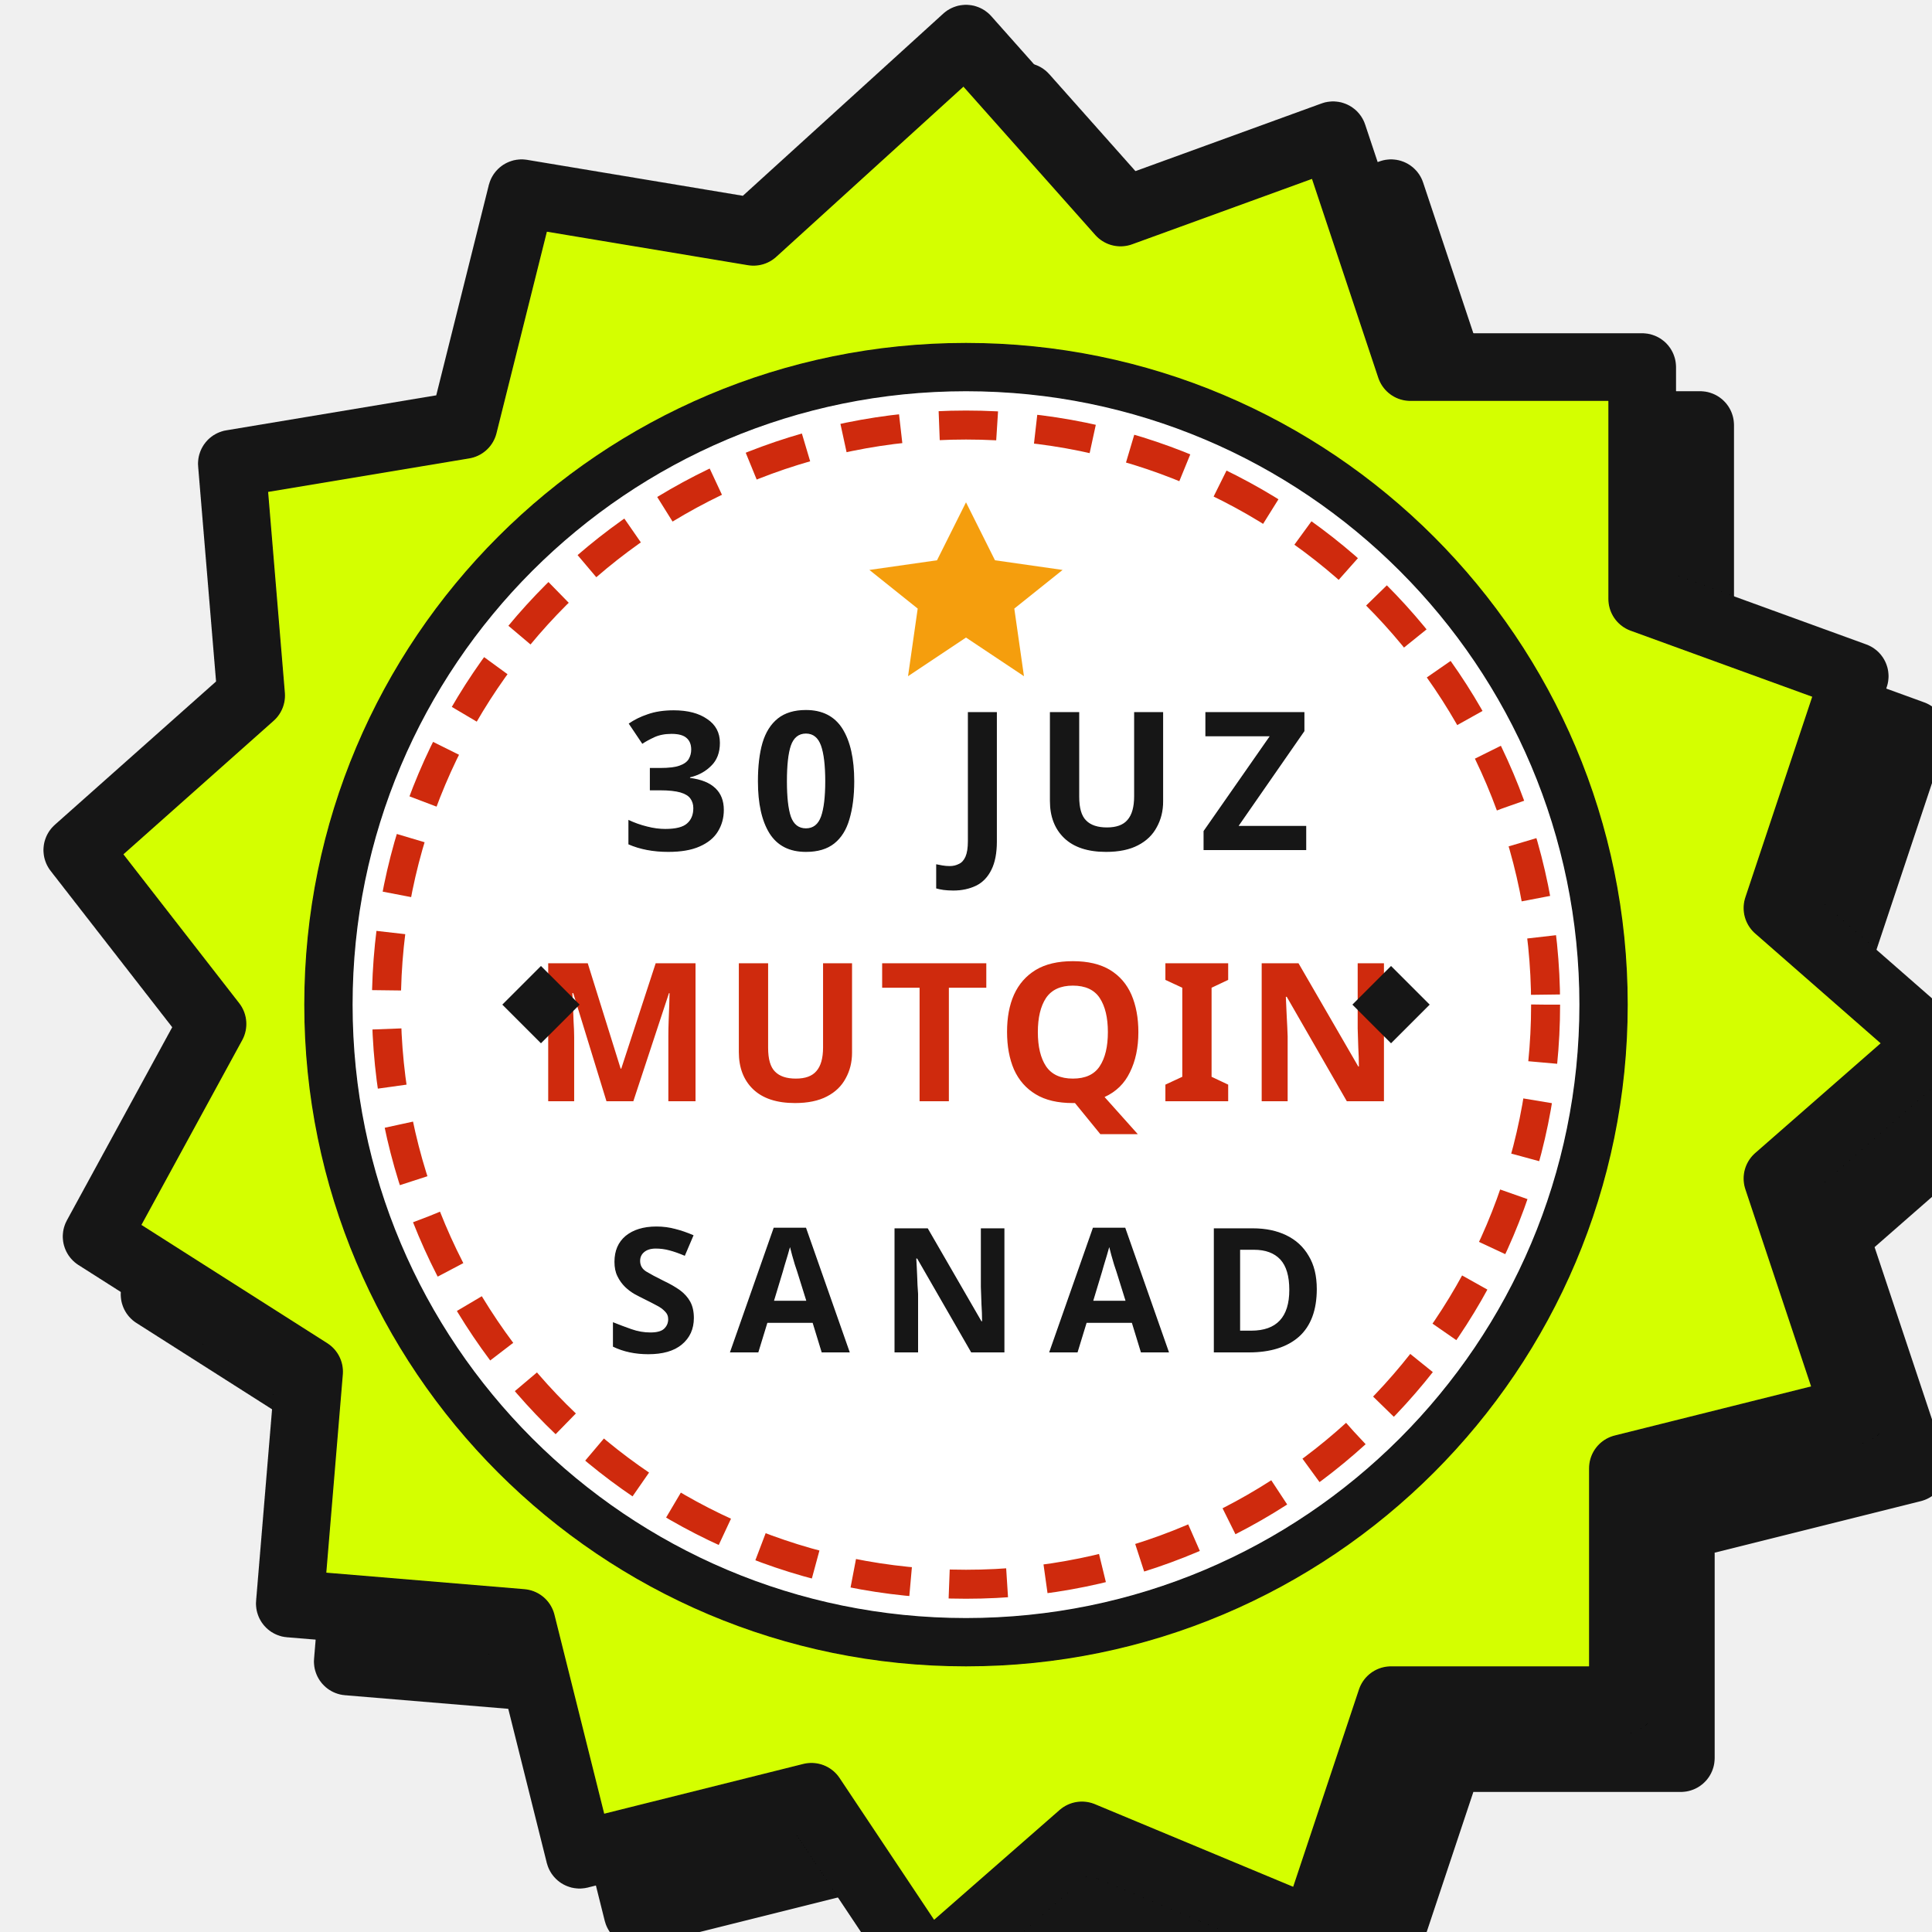
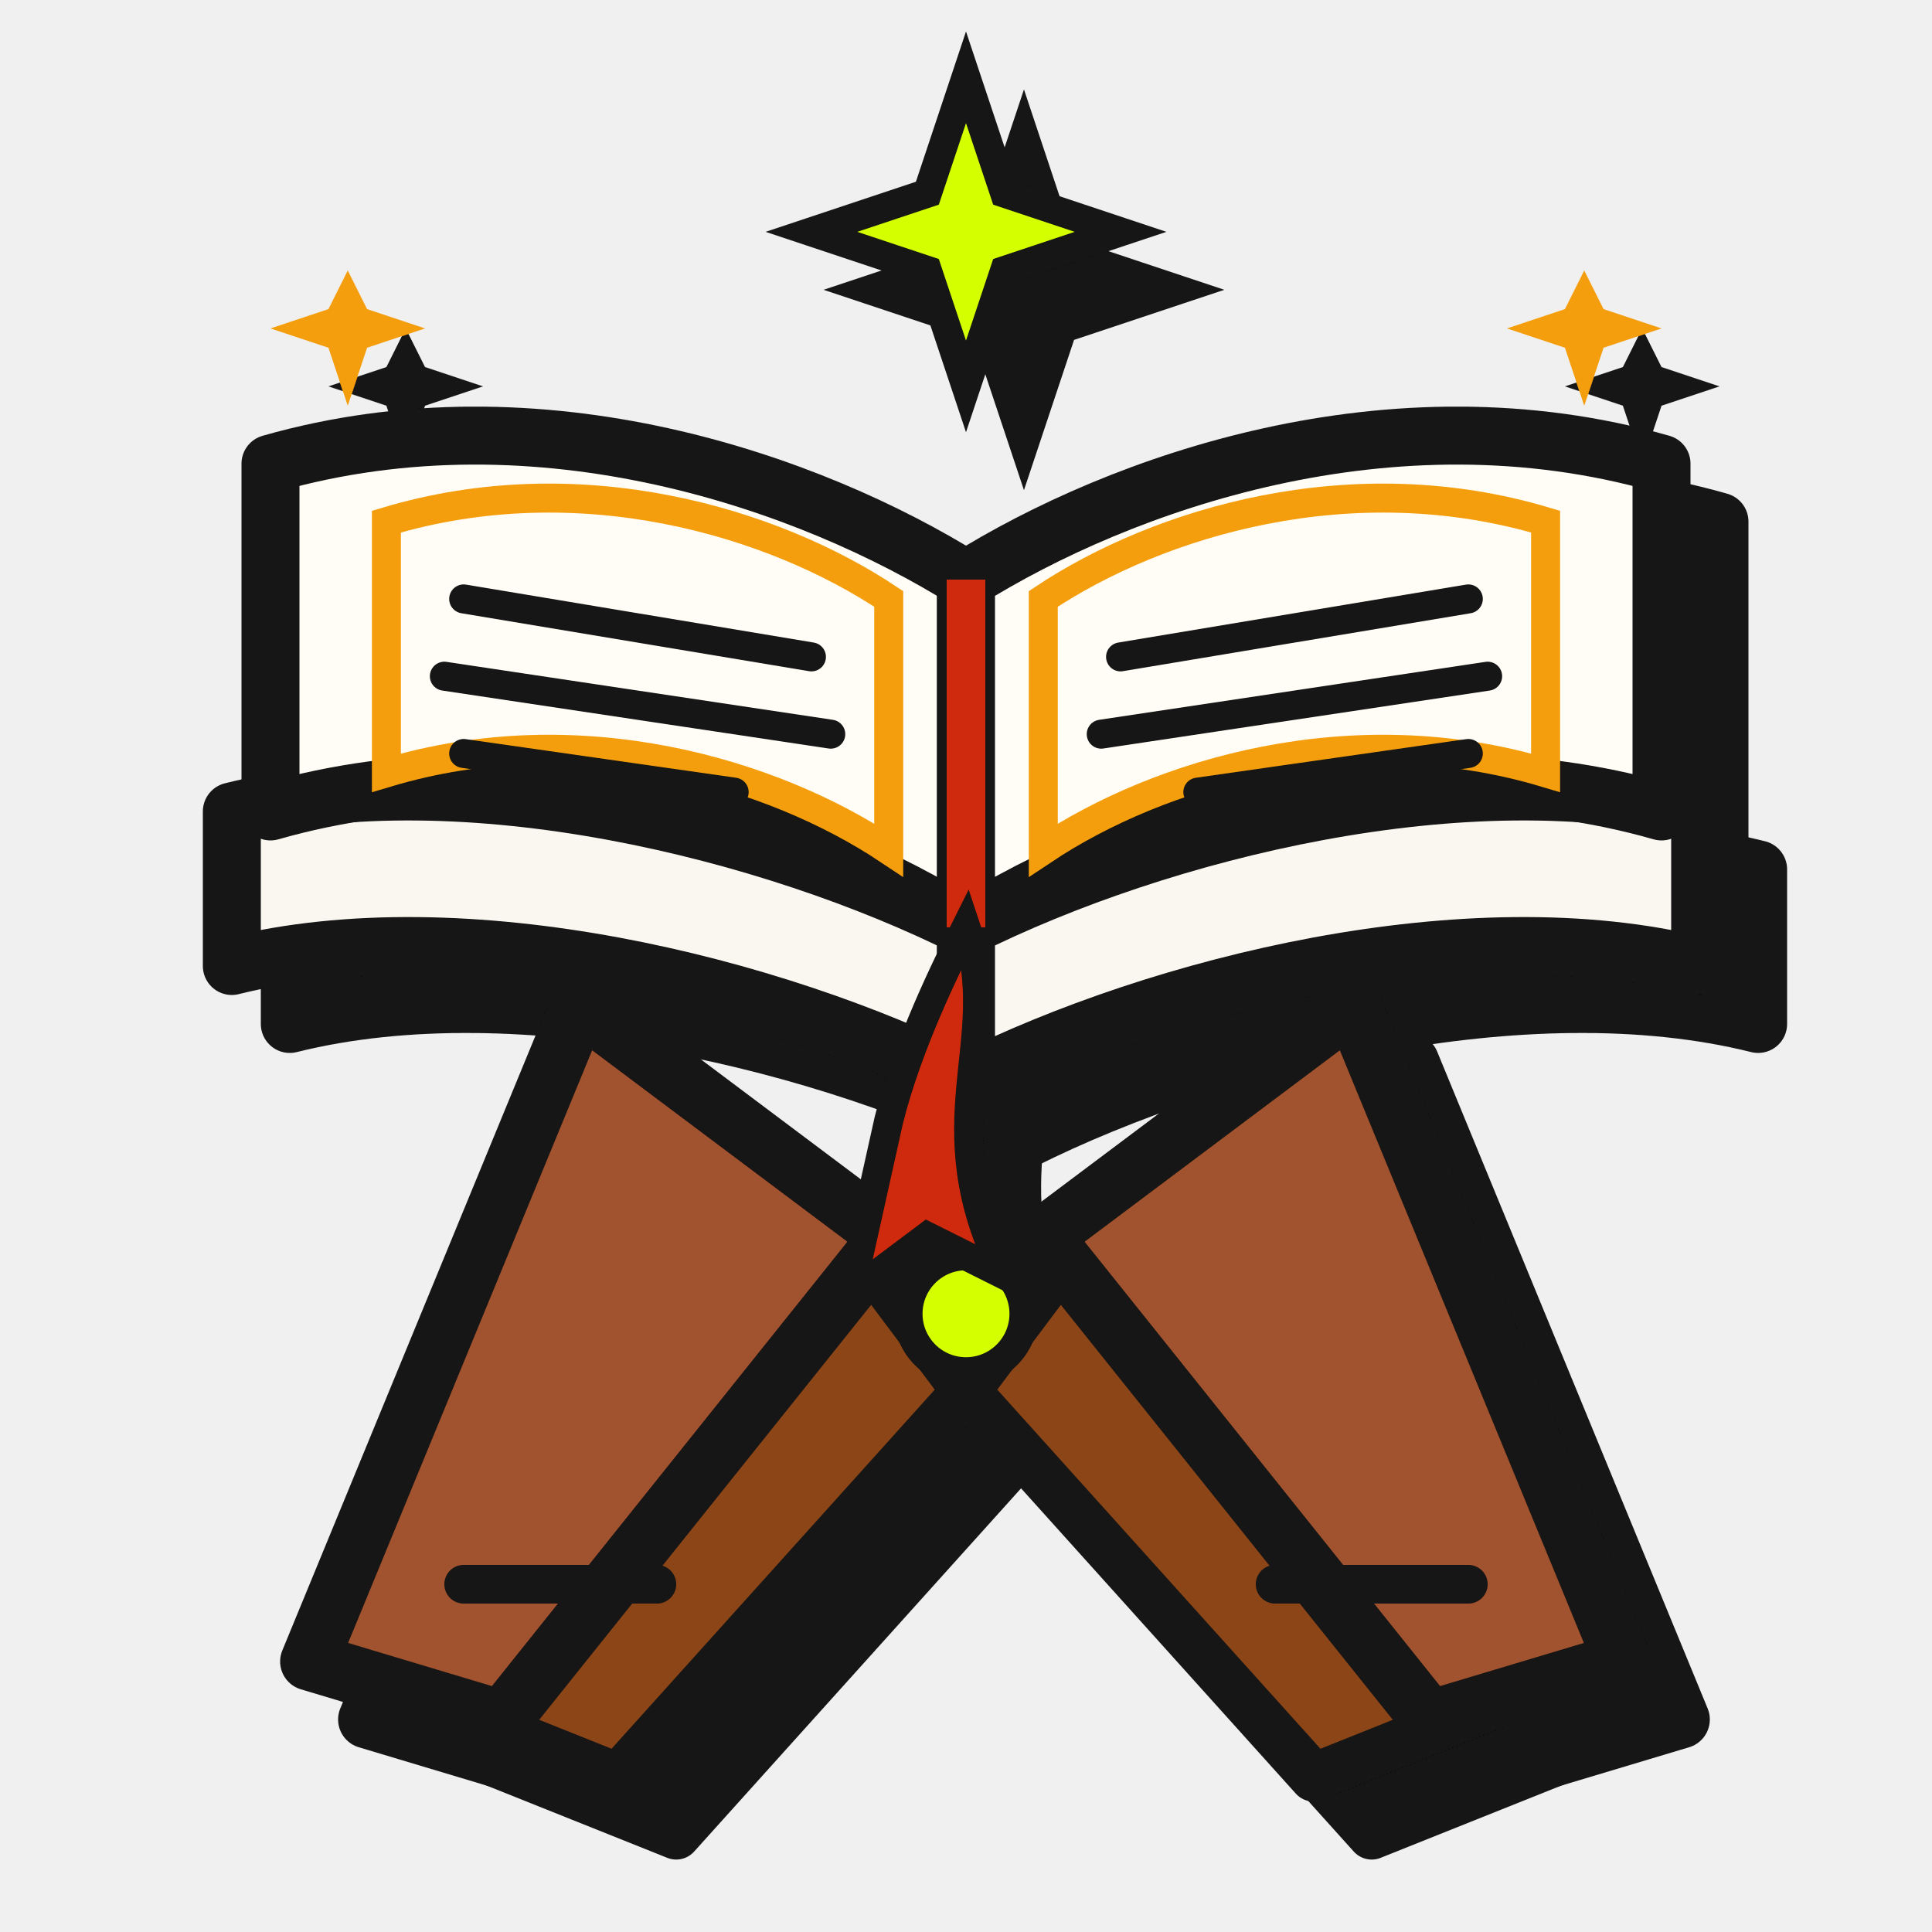
<svg xmlns="http://www.w3.org/2000/svg" viewBox="0 0 100 100" fill="none">
-   <g filter="drop-shadow(3px 3px 0px #121212)">
-     <path d="       M 50 2        L 58 11 L 69 7 L 73 19 L 85 19 L 85 31 L 96 35 L 92 47 L 100 54 L 92 61 L 96 73 L 84 76 L 84 88 L 72 88 L 68 100        L 56 95 L 48 102 L 42 93 L 30 96 L 27 84 L 15 83 L 16 71 L 5 64 L 11 53 L 4 44 L 13 36 L 12 24 L 24 22 L 27 10 L 39 12 Z     " fill="#D4FF00" stroke="#121212" stroke-width="3.5" stroke-linejoin="round" />
-     <circle cx="50" cy="52" r="33" fill="#FFFFFF" stroke="#121212" stroke-width="2.5" />
-     <circle cx="50" cy="52" r="30" fill="none" stroke="#CF2B09" stroke-width="1.5" stroke-dasharray="3 2" />
-     <polygon points="50,26 51.5,29 55,29.5 52.5,31.5 53,35 50,33 47,35 47.5,31.5 45,29.5 48.5,29" fill="#F59E0B" />
-     <text x="50" y="44" font-family="'Space Grotesk', sans-serif" font-weight="900" font-size="10" fill="#121212" text-anchor="middle" letter-spacing="1">
-       30 JUZ
-     </text>
-     <text x="50" y="57" font-family="'Space Grotesk', sans-serif" font-weight="900" font-size="10" fill="#CF2B09" text-anchor="middle" letter-spacing="0.5">
-       MUTQIN
-     </text>
-     <text x="50" y="70" font-family="'Space Grotesk', sans-serif" font-weight="900" font-size="9" fill="#121212" text-anchor="middle" letter-spacing="1.5">
-       SANAD
-     </text>
-     <polygon points="26,52 28,50 30,52 28,54" fill="#121212" />
-     <polygon points="70,52 72,50 74,52 72,54" fill="#121212" />
+   <defs>
+     <filter id="quranRehalShadow" x="-15%" y="-15%" width="135%" height="135%">
+       <feDropShadow dx="3" dy="3" stdDeviation="0" flood-color="#121212" />
+     </filter>
+   </defs>
+   <g filter="url(#quranRehalShadow)">
+     <path d="M56 64 L78 88 L68 92 L50 72 Z" fill="#8B4513" stroke="#121212" stroke-width="2.5" stroke-linejoin="round" />
+     <path d="M44 64 L22 88 L32 92 L50 72 Z" fill="#8B4513" stroke="#121212" stroke-width="2.5" stroke-linejoin="round" />
+     <path d="M30 52 L16 86 L26 89 L46 64 Z" fill="#A0522D" stroke="#121212" stroke-width="3" stroke-linejoin="round" />
+     <path d="M70 52 L84 86 L74 89 L54 64 Z" fill="#A0522D" stroke="#121212" stroke-width="3" stroke-linejoin="round" />
+     <circle cx="50" cy="68" r="3" fill="#D4FF00" stroke="#121212" stroke-width="1.5" />
+     <path d="M24 82 L34 82" stroke="#121212" stroke-width="2" stroke-linecap="round" />
+     <path d="M66 82 L76 82" stroke="#121212" stroke-width="2" stroke-linecap="round" />
+     <path d="M12 42 C24 39 40 43 50 48 L50 56 C40 51 24 47 12 50 Z" fill="#FAF7F0" stroke="#121212" stroke-width="3" stroke-linejoin="round" />
+     <path d="M88 42 C76 39 60 43 50 48 L50 56 C60 51 76 47 88 50 Z" fill="#FAF7F0" stroke="#121212" stroke-width="3" stroke-linejoin="round" />
+     <path d="M14 24 C28 20 42 25 50 30 L50 48 C42 43 28 38 14 42 Z" fill="#FFFDF5" stroke="#121212" stroke-width="3" stroke-linejoin="round" />
+     <path d="M86 24 C72 20 58 25 50 30 L50 48 C58 43 72 38 86 42 Z" fill="#FFFDF5" stroke="#121212" stroke-width="3" stroke-linejoin="round" />
+     <path d="M20 27 C30 24 40 27 46 31 L46 44 C40 40 30 37 20 40 Z" fill="none" stroke="#F59E0B" stroke-width="1.5" />
+     <path d="M80 27 C70 24 60 27 54 31 L54 44 C60 40 70 37 80 40 Z" fill="none" stroke="#F59E0B" stroke-width="1.5" />
+     <line x1="24" y1="31" x2="42" y2="34" stroke="#121212" stroke-width="1.5" stroke-linecap="round" />
+     <line x1="23" y1="35" x2="43" y2="38" stroke="#121212" stroke-width="1.5" stroke-linecap="round" />
+     <line x1="24" y1="39" x2="38" y2="41" stroke="#121212" stroke-width="1.5" stroke-linecap="round" />
+     <line x1="58" y1="34" x2="76" y2="31" stroke="#121212" stroke-width="1.5" stroke-linecap="round" />
+     <line x1="57" y1="38" x2="77" y2="35" stroke="#121212" stroke-width="1.5" stroke-linecap="round" />
+     <line x1="62" y1="41" x2="76" y2="39" stroke="#121212" stroke-width="1.5" stroke-linecap="round" />
+     <line x1="50" y1="30" x2="50" y2="48" stroke="#CF2B09" stroke-width="2" />
+     <path d="M50 48 C52 54 48 58 52 66 L48 64 L44 67 L46 58 C47 54 49 50 50 48 Z" fill="#CF2B09" stroke="#121212" stroke-width="1.5" />
+     <g transform="translate(50, 12)">
+       <polygon points="0,-8 2,-2 8,0 2,2 0,8 -2,2 -8,0 -2,-2" fill="#D4FF00" stroke="#121212" stroke-width="1.5" />
+     </g>
+     <polygon points="18,14 19,16 22,17 19,18 18,21 17,18 14,17 17,16" fill="#F59E0B" />
+     <polygon points="82,14 83,16 86,17 83,18 82,21 81,18 78,17 81,16" fill="#F59E0B" />
  </g>
</svg>
